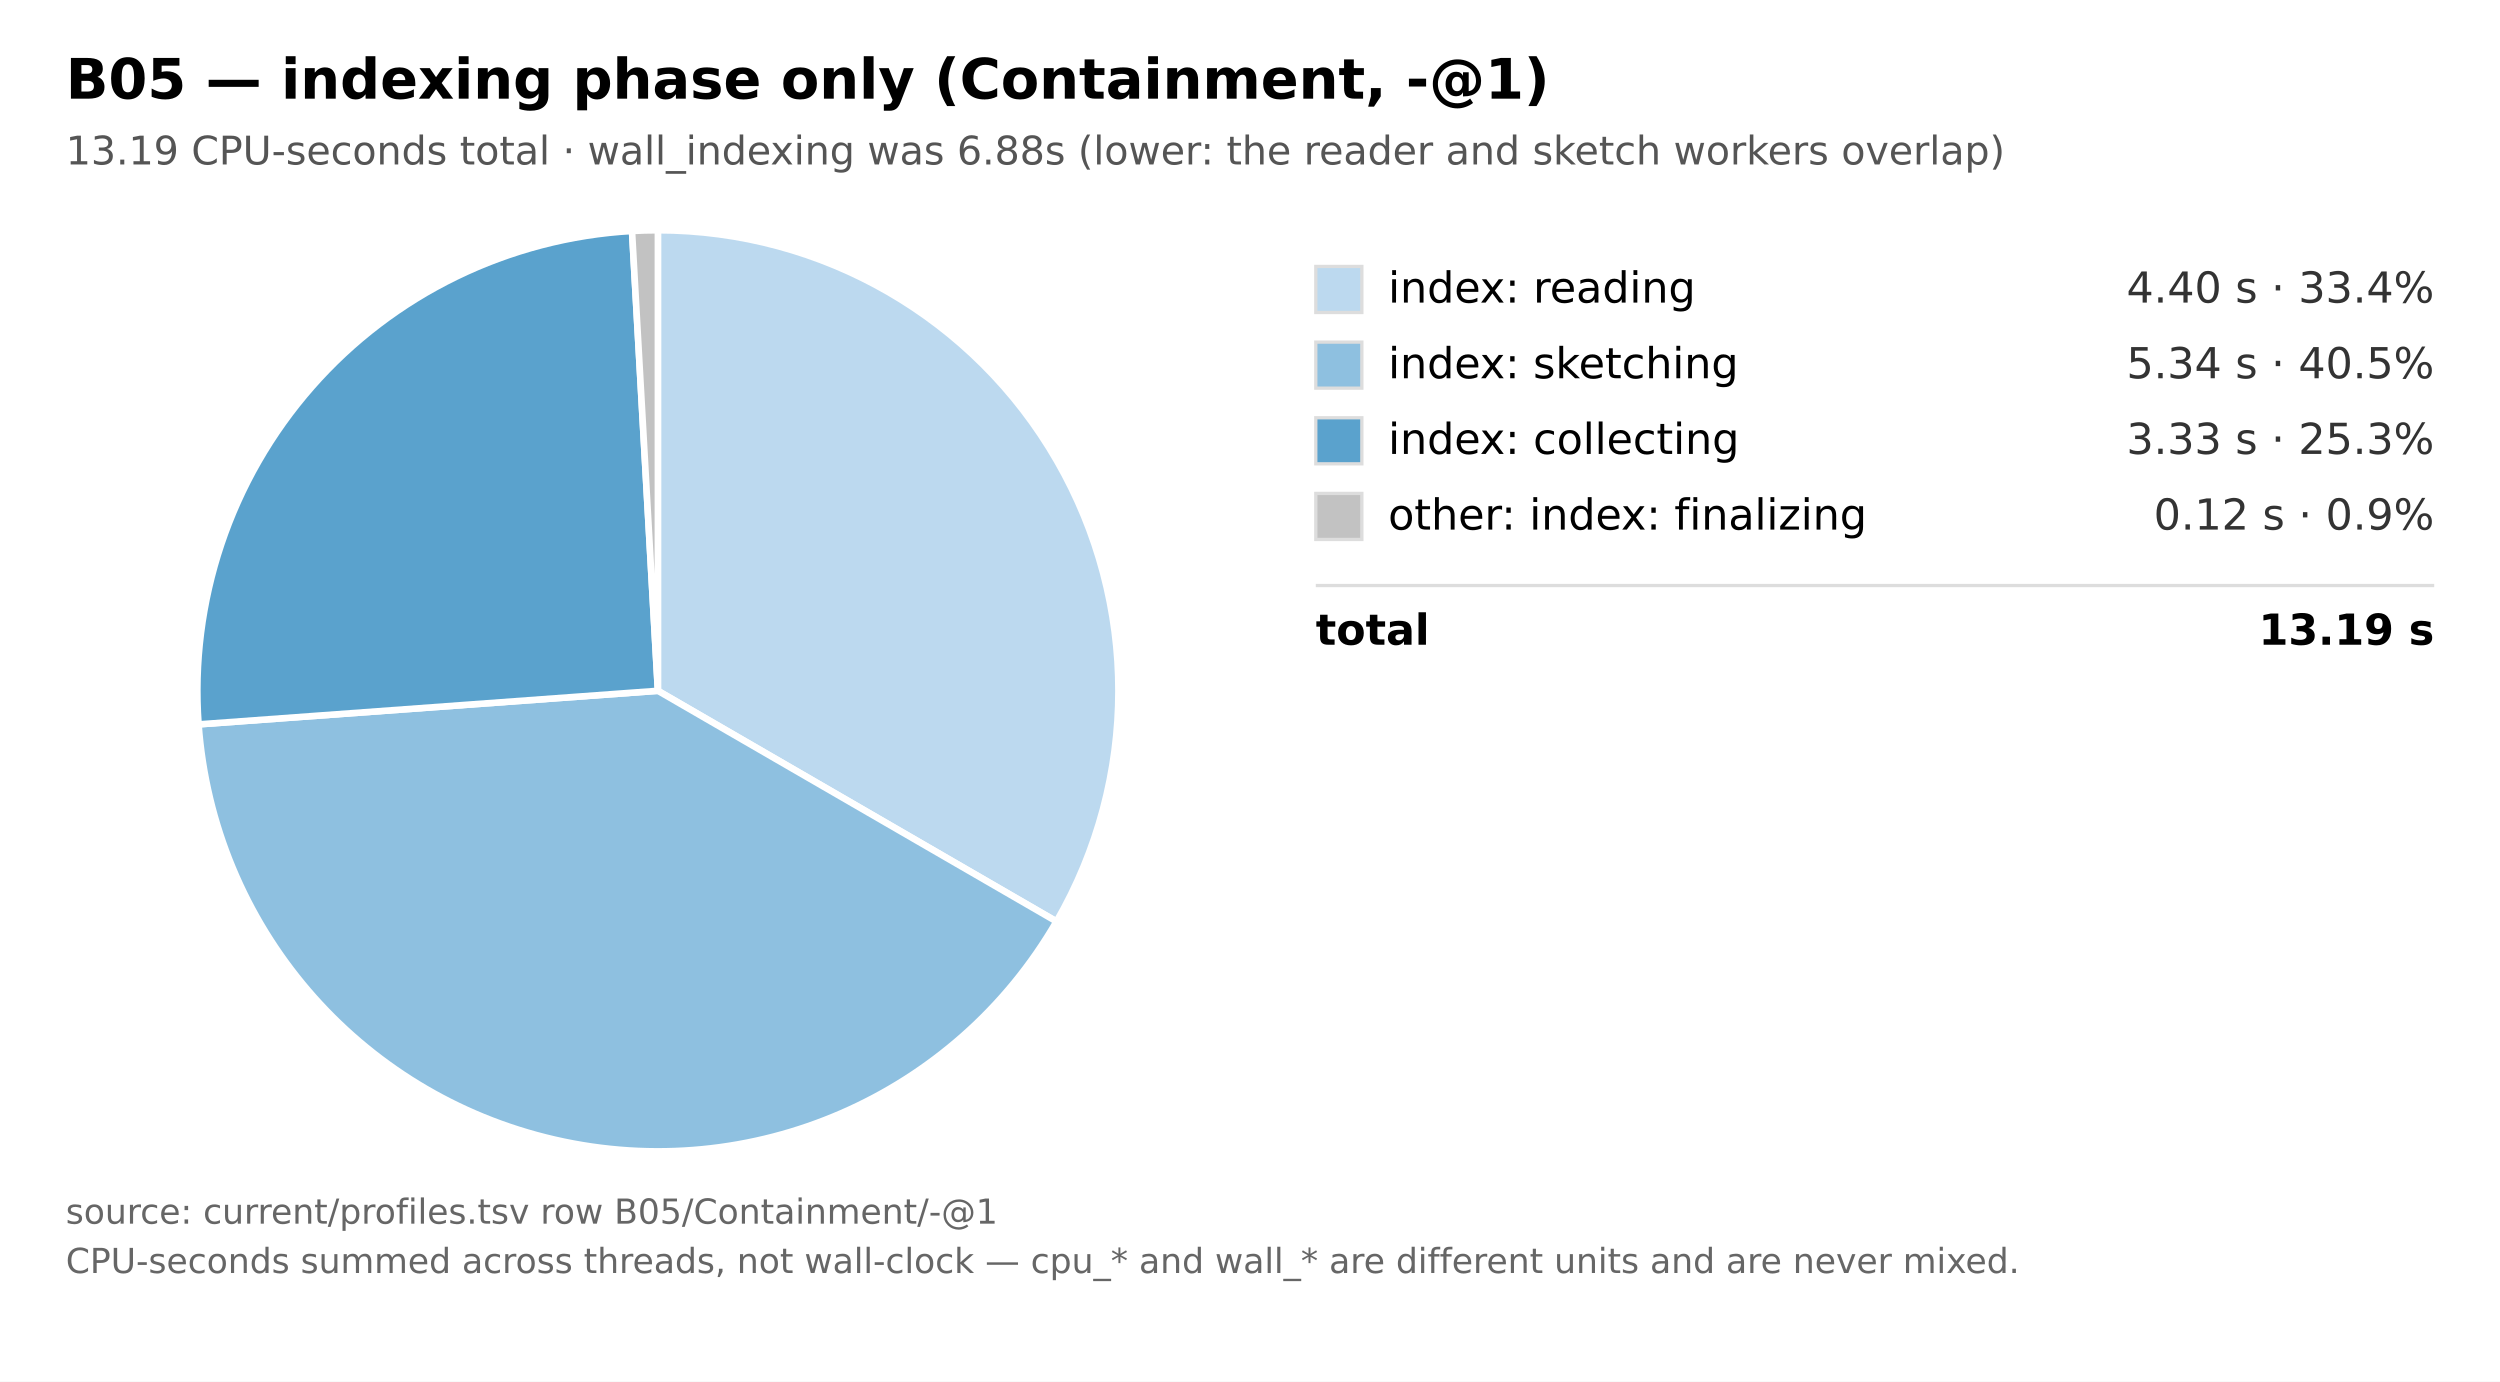
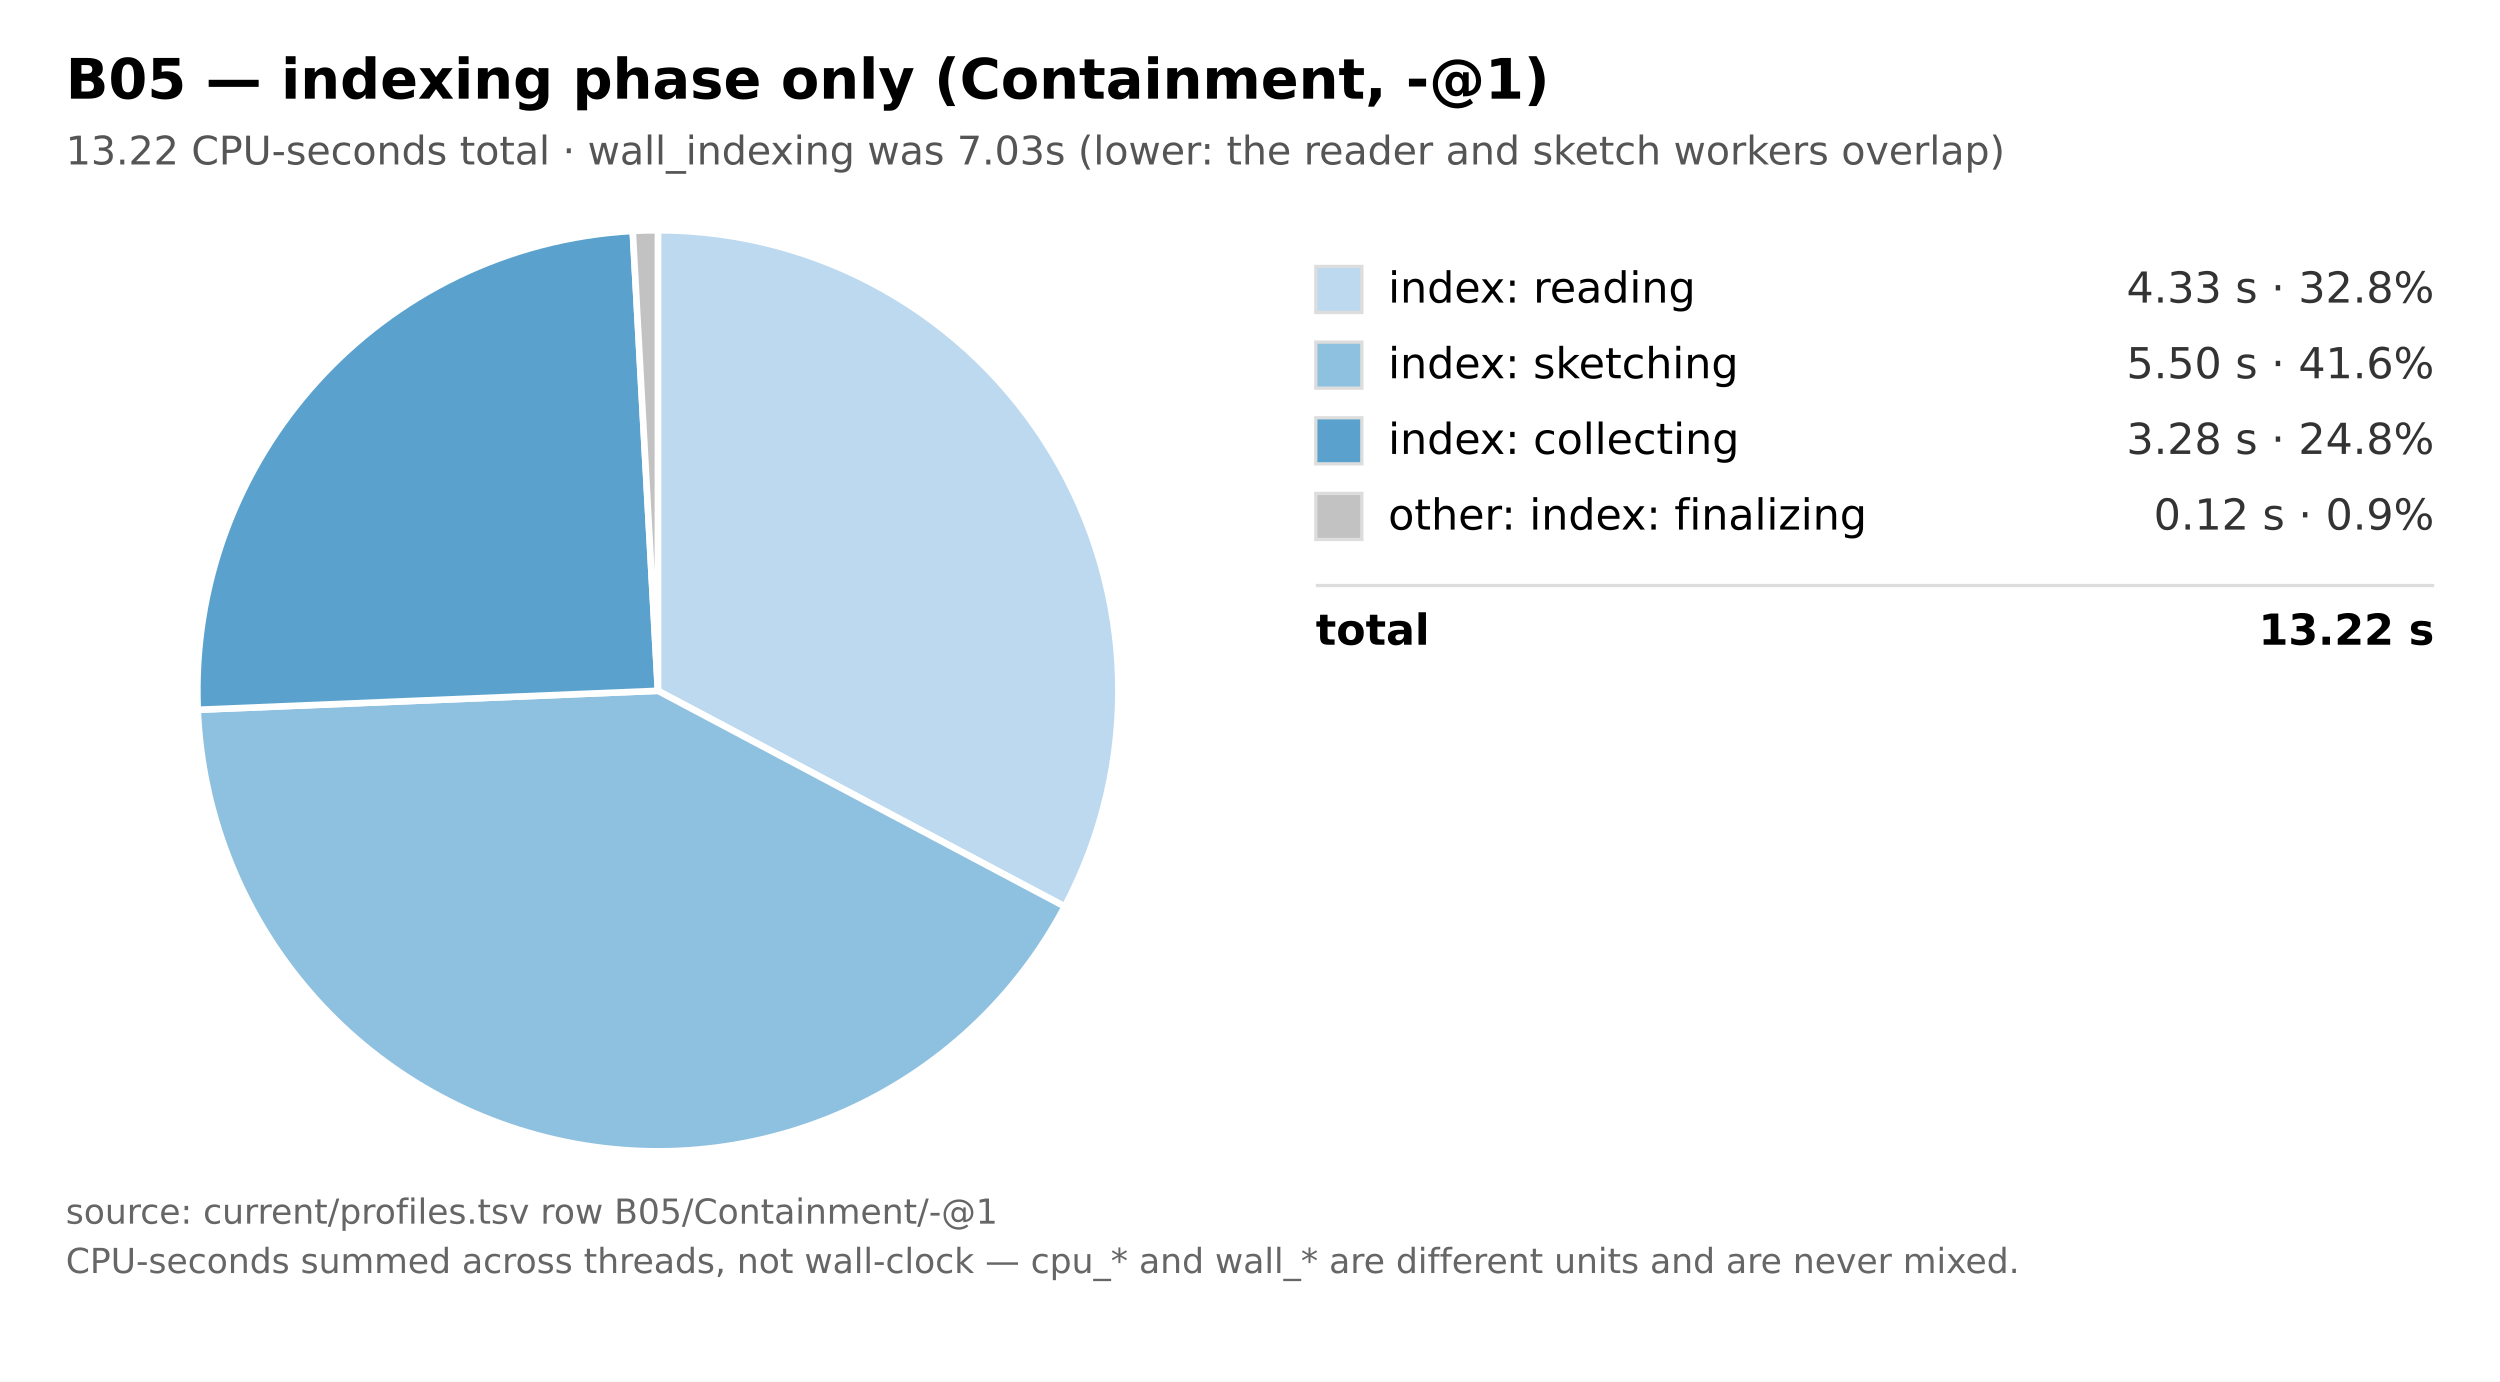
<svg xmlns="http://www.w3.org/2000/svg" width="760" height="420" viewBox="0 0 760 420" font-family="DejaVu Sans, Helvetica, Arial, sans-serif">
  <rect width="760" height="420" fill="#ffffff" />
  <text x="20" y="30" font-size="17" font-weight="bold">B05 — indexing phase only (Containment, -@1)</text>
-   <text x="20" y="50" font-size="12" fill="#555555">13.19 CPU-seconds total · wall_indexing was 6.88s (lower: the reader and sketch workers overlap)</text>
-   <path d="M 200.00,210.00 L 200.00,70.00 A 140.00,140.00 0 0,1 321.17,280.13 Z" fill="#bcd9ef" stroke="#ffffff" stroke-width="2" />
-   <path d="M 200.00,210.00 L 321.17,280.13 A 140.00,140.00 0 0,1 60.37,220.21 Z" fill="#8ec0e0" stroke="#ffffff" stroke-width="2" />
-   <path d="M 200.00,210.00 L 60.37,220.21 A 140.00,140.00 0 0,1 192.13,70.22 Z" fill="#5aa2cd" stroke="#ffffff" stroke-width="2" />
-   <path d="M 200.00,210.00 L 192.13,70.22 A 140.00,140.00 0 0,1 200.00,70.00 Z" fill="#c2c2c2" stroke="#ffffff" stroke-width="2" />
+   <text x="20" y="50" font-size="12" fill="#555555">13.22 CPU-seconds total · wall_indexing was 7.03s (lower: the reader and sketch workers overlap)</text>
+   <path d="M 200.00,210.00 L 200.00,70.00 A 140.00,140.00 0 0,1 323.68,275.59 Z" fill="#bcd9ef" stroke="#ffffff" stroke-width="2" />
+   <path d="M 200.00,210.00 L 323.68,275.59 A 140.00,140.00 0 0,1 60.12,215.77 Z" fill="#8ec0e0" stroke="#ffffff" stroke-width="2" />
+   <path d="M 200.00,210.00 L 60.12,215.77 A 140.00,140.00 0 0,1 192.35,70.21 Z" fill="#5aa2cd" stroke="#ffffff" stroke-width="2" />
+   <path d="M 200.00,210.00 L 192.35,70.21 A 140.00,140.00 0 0,1 200.00,70.00 Z" fill="#c2c2c2" stroke="#ffffff" stroke-width="2" />
  <rect x="400" y="81" width="14" height="14" fill="#bcd9ef" stroke="#dddddd" stroke-width="1" />
  <text x="422" y="92" font-size="13">index: reading</text>
-   <text x="740" y="92" font-size="13" text-anchor="end" fill="#333333">4.40 s · 33.4%</text>
+   <text x="740" y="92" font-size="13" text-anchor="end" fill="#333333">4.33 s · 32.8%</text>
  <rect x="400" y="104" width="14" height="14" fill="#8ec0e0" stroke="#dddddd" stroke-width="1" />
  <text x="422" y="115" font-size="13">index: sketching</text>
-   <text x="740" y="115" font-size="13" text-anchor="end" fill="#333333">5.34 s · 40.5%</text>
+   <text x="740" y="115" font-size="13" text-anchor="end" fill="#333333">5.50 s · 41.6%</text>
  <rect x="400" y="127" width="14" height="14" fill="#5aa2cd" stroke="#dddddd" stroke-width="1" />
  <text x="422" y="138" font-size="13">index: collecting</text>
-   <text x="740" y="138" font-size="13" text-anchor="end" fill="#333333">3.33 s · 25.3%</text>
+   <text x="740" y="138" font-size="13" text-anchor="end" fill="#333333">3.28 s · 24.8%</text>
  <rect x="400" y="150" width="14" height="14" fill="#c2c2c2" stroke="#dddddd" stroke-width="1" />
  <text x="422" y="161" font-size="13">other: index: finalizing</text>
  <text x="740" y="161" font-size="13" text-anchor="end" fill="#333333">0.12 s · 0.9%</text>
  <line x1="400" y1="178" x2="740" y2="178" stroke="#dddddd" />
  <text x="400" y="196" font-size="13" font-weight="bold">total</text>
-   <text x="740" y="196" font-size="13" text-anchor="end" font-weight="bold">13.19 s</text>
+   <text x="740" y="196" font-size="13" text-anchor="end" font-weight="bold">13.22 s</text>
  <text x="20" y="372" font-size="10.5" fill="#666666">source: current/profiles.tsv row B05/Containment/-@1</text>
  <text x="20" y="387" font-size="10.5" fill="#666666">CPU-seconds summed across threads, not wall-clock — cpu_* and wall_* are different units and are never mixed.</text>
</svg>
